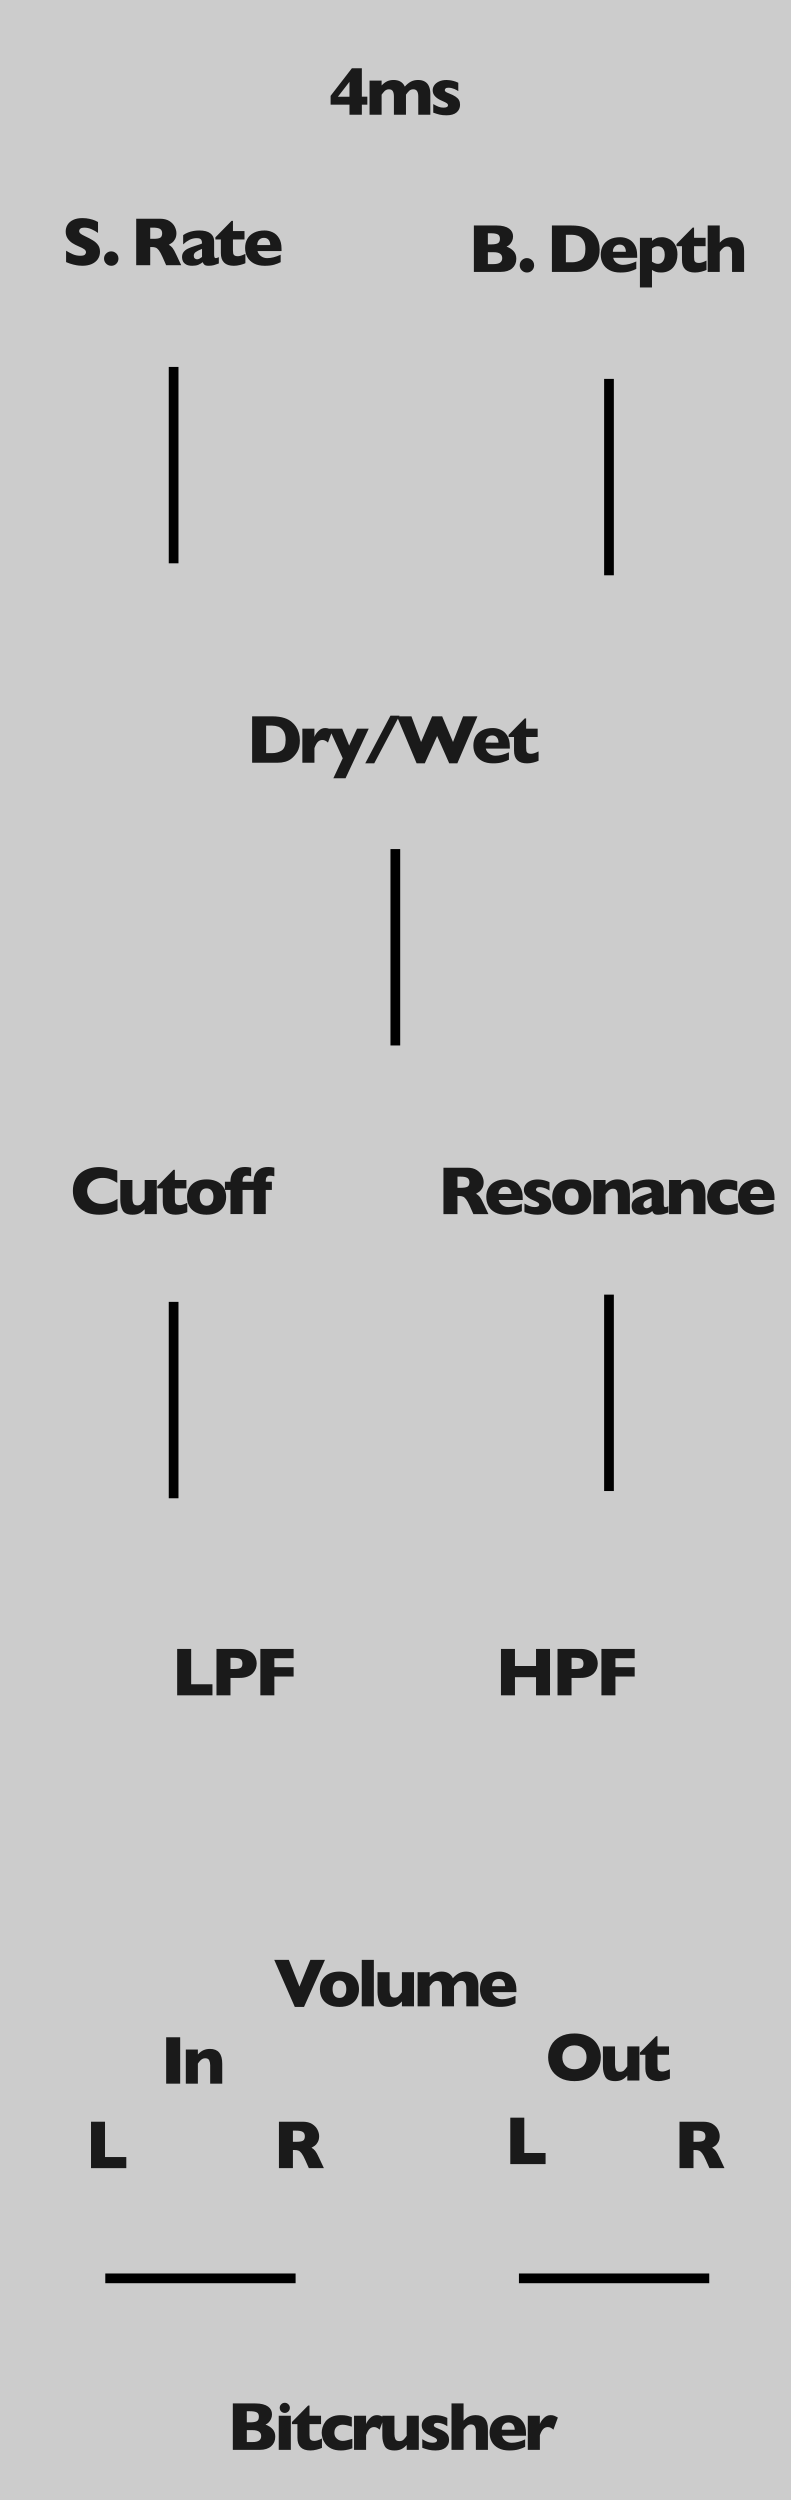
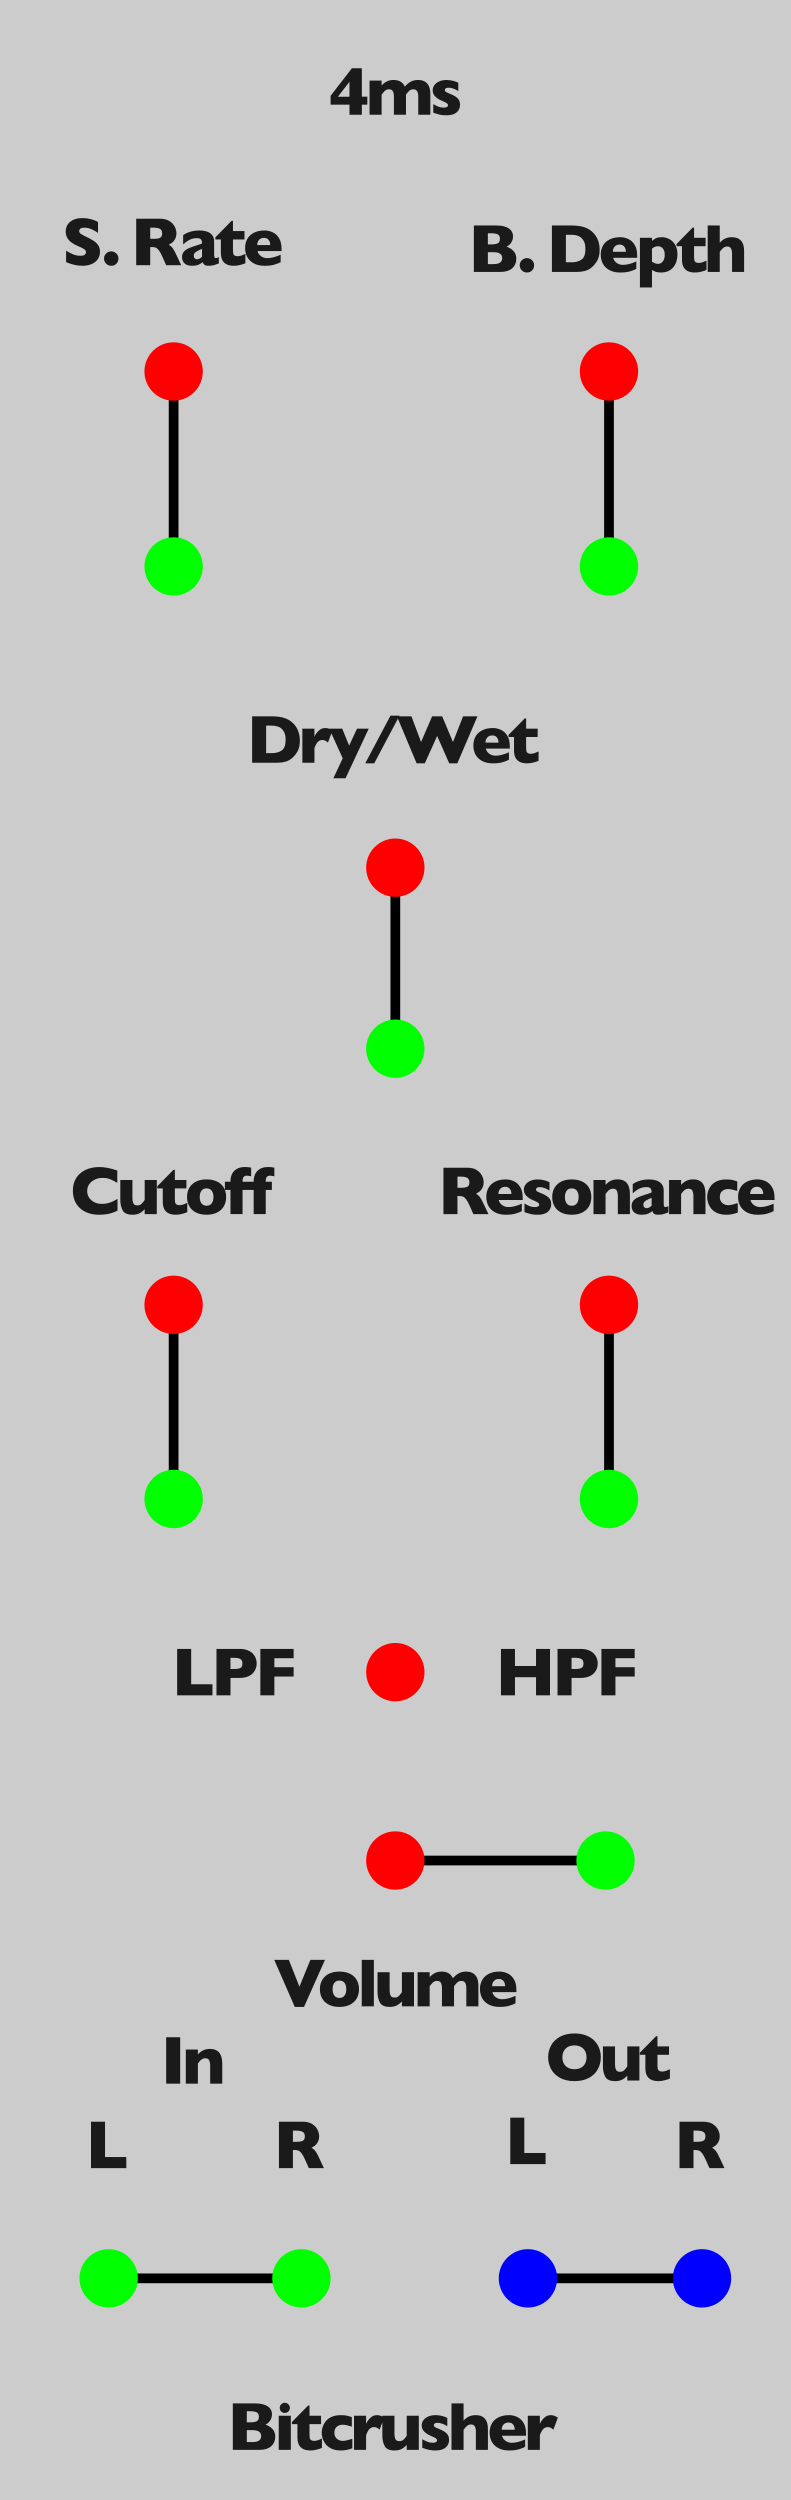
<svg xmlns="http://www.w3.org/2000/svg" width="40.64mm" height="128.5mm" viewBox="0 0 40.64 128.5" version="1.1" id="svg1">
  <defs id="defs1" />
  <g id="layer2">
    <rect style="fill:#cccccc;stroke-width:0.165" id="rect1" width="50.577" height="141.95" x="-4.371" y="-4.995" />
    <path style="fill:none;stroke:#000000;stroke-width:0.5;stroke-dasharray:none;stroke-opacity:1" d="M 20.32,43.642 V 53.737" id="path2-0" />
    <path style="fill:none;stroke:#000000;stroke-width:0.5;stroke-dasharray:none;stroke-opacity:1" d="M 31.302,19.475 V 29.57" id="path2-4" />
    <path style="fill:none;stroke:#000000;stroke-width:0.5;stroke-dasharray:none;stroke-opacity:1" d="M 8.924,18.86 V 28.954" id="path2-9" />
    <path d="m 14.148,125.246 q 0,0.308 -0.212,0.493 -0.21,0.184 -0.589,0.184 h -1.38 v -2.387 h 1.154 q 0.224,0 0.389,0.043 0.167,0.043 0.269,0.119 0.102,0.074 0.152,0.176 0.05,0.102 0.05,0.222 0,0.131 -0.052,0.243 -0.052,0.11 -0.129,0.183 -0.076,0.071 -0.153,0.1 0.245,0.097 0.372,0.245 0.129,0.146 0.129,0.381 z m -0.841,-1.023 q 0,-0.172 -0.114,-0.229 -0.114,-0.057 -0.355,-0.057 h -0.152 v 0.572 h 0.155 q 0.246,0 0.355,-0.057 0.11,-0.057 0.11,-0.229 z m 0.117,0.994 q 0,-0.307 -0.444,-0.307 h -0.293 v 0.612 h 0.293 q 0.444,0 0.444,-0.305 z m 1.475,-1.452 q 0,0.109 -0.078,0.184 -0.078,0.076 -0.184,0.076 -0.072,0 -0.133,-0.035 -0.059,-0.034 -0.093,-0.093 -0.034,-0.06 -0.034,-0.133 0,-0.107 0.076,-0.184 0.076,-0.077 0.184,-0.077 0.107,0 0.184,0.077 0.078,0.077 0.078,0.184 z m 0.05,2.158 h -0.622 v -1.754 h 0.622 z m 1.599,-0.102 q -0.096,0.046 -0.267,0.09 -0.169,0.043 -0.324,0.043 -0.67,0 -0.67,-0.655 v -0.699 h -0.281 v -0.109 l 0.832,-0.847 h 0.071 v 0.525 h 0.593 v 0.431 h -0.593 v 0.562 q 0,0.098 0.012,0.158 0.012,0.06 0.067,0.102 0.057,0.04 0.171,0.04 0.148,0 0.389,-0.124 z m 1.563,0.021 q -0.078,0.029 -0.164,0.055 -0.086,0.024 -0.195,0.04 -0.107,0.017 -0.234,0.017 -0.288,0 -0.487,-0.097 -0.198,-0.098 -0.307,-0.245 -0.107,-0.148 -0.148,-0.301 -0.041,-0.153 -0.041,-0.27 0,-0.117 0.041,-0.27 0.043,-0.153 0.148,-0.296 0.105,-0.143 0.303,-0.239 0.2,-0.097 0.491,-0.097 0.195,0 0.317,0.028 0.122,0.028 0.248,0.074 v 0.487 q -0.303,-0.097 -0.474,-0.097 -0.165,0 -0.295,0.1 -0.127,0.1 -0.127,0.31 0,0.14 0.064,0.236 0.064,0.095 0.162,0.14 0.098,0.045 0.196,0.045 0.093,0 0.212,-0.028 0.119,-0.028 0.289,-0.079 z m 1.631,-1.578 -0.229,0.622 q -0.141,-0.134 -0.286,-0.134 -0.131,0 -0.227,0.09 -0.095,0.088 -0.183,0.327 v 0.754 h -0.62 v -1.754 h 0.62 v 0.424 q 0.059,-0.157 0.207,-0.305 0.148,-0.15 0.348,-0.15 0.105,0 0.183,0.031 0.079,0.031 0.188,0.095 z m 1.785,1.659 h -0.622 v -0.25 q -0.131,0.141 -0.276,0.212 -0.143,0.069 -0.345,0.069 -0.398,0 -0.515,-0.231 -0.117,-0.233 -0.117,-0.524 v -1.03 h 0.622 v 0.947 q 0,0.143 0.047,0.251 0.048,0.107 0.207,0.107 0.136,0 0.215,-0.077 0.079,-0.077 0.162,-0.198 v -1.03 h 0.622 z m 1.556,-0.512 q 0,0.241 -0.177,0.393 -0.176,0.15 -0.524,0.15 -0.195,0 -0.346,-0.035 -0.152,-0.036 -0.331,-0.102 v -0.441 q 0.157,0.09 0.272,0.136 0.115,0.046 0.253,0.046 0.233,0 0.233,-0.127 0,-0.043 -0.034,-0.076 -0.033,-0.035 -0.117,-0.076 -0.083,-0.043 -0.222,-0.102 -0.172,-0.076 -0.293,-0.203 -0.121,-0.127 -0.121,-0.312 0,-0.131 0.079,-0.251 0.081,-0.121 0.243,-0.196 0.162,-0.077 0.391,-0.077 0.055,0 0.14,0.009 0.086,0.007 0.215,0.04 0.131,0.033 0.248,0.093 v 0.429 q -0.055,-0.033 -0.093,-0.055 -0.036,-0.022 -0.098,-0.05 -0.062,-0.028 -0.146,-0.048 -0.083,-0.022 -0.171,-0.022 -0.107,0 -0.146,0.041 -0.04,0.041 -0.04,0.083 0,0.043 0.041,0.081 0.041,0.036 0.184,0.091 0.207,0.079 0.331,0.164 0.124,0.083 0.176,0.183 0.053,0.1 0.053,0.236 z m 1.997,0.512 h -0.62 v -0.91 q 0,-0.01 0,-0.019 0.002,-0.01 0.002,-0.041 0,-0.126 -0.053,-0.231 -0.053,-0.105 -0.203,-0.105 -0.117,0 -0.207,0.079 -0.09,0.077 -0.171,0.196 v 1.03 H 23.207 v -2.387 h 0.62 v 0.885 q 0.153,-0.164 0.303,-0.222 0.15,-0.06 0.319,-0.06 0.63,0 0.63,0.708 z m 1.959,-0.727 h -1.235 q 0.036,0.16 0.177,0.262 0.141,0.102 0.32,0.102 0.314,0 0.692,-0.176 v 0.384 q -0.136,0.071 -0.331,0.129 -0.193,0.057 -0.493,0.057 -0.324,0 -0.551,-0.121 -0.227,-0.121 -0.341,-0.327 -0.112,-0.207 -0.112,-0.469 0,-0.258 0.112,-0.462 0.114,-0.205 0.341,-0.32 0.227,-0.117 0.551,-0.117 0.214,0 0.412,0.093 0.2,0.091 0.327,0.301 0.129,0.208 0.129,0.539 z m -0.582,-0.307 q 0,-0.169 -0.084,-0.269 -0.083,-0.102 -0.239,-0.102 -0.155,0 -0.251,0.103 -0.095,0.102 -0.095,0.267 z m 2.217,-0.625 -0.229,0.622 q -0.141,-0.134 -0.286,-0.134 -0.131,0 -0.227,0.09 -0.095,0.088 -0.183,0.327 v 0.754 h -0.62 v -1.754 h 0.62 v 0.424 q 0.059,-0.157 0.207,-0.305 0.148,-0.15 0.348,-0.15 0.105,0 0.183,0.031 0.079,0.031 0.188,0.095 z" id="text1" style="font-weight:bold;font-size:3.528px;line-height:2.886px;font-family:'Gill Sans';-inkscape-font-specification:'Gill Sans Bold';text-align:center;letter-spacing:-0.212px;word-spacing:-0.132px;text-anchor:middle;fill:#1a1a1a;stroke-width:0.165" aria-label="Bitcrusher" />
    <path d="m 5.14,12.936 q 0,0.224 -0.115,0.388 -0.114,0.164 -0.319,0.251 -0.205,0.086 -0.47,0.086 -0.074,0 -0.183,-0.01 -0.107,-0.009 -0.286,-0.052 -0.177,-0.043 -0.37,-0.127 v -0.586 q 0.181,0.112 0.355,0.186 0.176,0.074 0.376,0.074 0.184,0 0.238,-0.06 0.055,-0.062 0.055,-0.115 0,-0.096 -0.093,-0.162 -0.093,-0.067 -0.27,-0.138 -0.196,-0.083 -0.345,-0.179 -0.148,-0.098 -0.243,-0.245 -0.093,-0.146 -0.093,-0.346 0,-0.193 0.095,-0.348 0.095,-0.157 0.289,-0.25 0.195,-0.093 0.475,-0.093 0.2,0 0.369,0.04 0.171,0.038 0.281,0.086 0.11,0.048 0.152,0.076 v 0.56 Q 4.89,11.866 4.709,11.784 4.53,11.701 4.325,11.701 q -0.134,0 -0.195,0.052 -0.06,0.052 -0.06,0.127 0,0.071 0.06,0.122 0.06,0.052 0.215,0.126 0.276,0.129 0.441,0.233 0.165,0.103 0.258,0.239 0.095,0.134 0.095,0.336 z m 0.948,0.355 q 0,0.155 -0.107,0.264 -0.105,0.107 -0.26,0.107 -0.153,0 -0.264,-0.109 -0.11,-0.109 -0.11,-0.262 0,-0.155 0.11,-0.262 0.11,-0.109 0.264,-0.109 0.096,0 0.183,0.05 0.088,0.05 0.136,0.134 0.048,0.084 0.048,0.186 z m 3.225,0.339 H 8.539 L 8.352,13.207 Q 8.248,12.974 8.166,12.867 8.083,12.759 8.004,12.729 7.926,12.698 7.802,12.698 h -0.081 v 0.932 H 7.001 V 11.243 h 1.225 q 0.296,0 0.486,0.121 0.189,0.121 0.272,0.293 0.084,0.172 0.084,0.327 0,0.181 -0.071,0.307 -0.069,0.124 -0.146,0.181 -0.078,0.057 -0.174,0.109 0.115,0.067 0.189,0.16 0.076,0.091 0.205,0.372 z m -0.978,-1.633 q 0,-0.165 -0.109,-0.231 -0.109,-0.065 -0.353,-0.065 H 7.721 v 0.575 h 0.155 q 0.264,0 0.36,-0.057 0.098,-0.059 0.098,-0.222 z m 2.913,1.545 q -0.136,0.053 -0.251,0.086 -0.115,0.033 -0.277,0.033 -0.153,0 -0.214,-0.053 -0.06,-0.055 -0.086,-0.133 -0.1,0.081 -0.222,0.134 -0.122,0.052 -0.32,0.052 -0.191,0 -0.31,-0.065 -0.117,-0.067 -0.165,-0.167 -0.047,-0.102 -0.047,-0.208 0,-0.162 0.081,-0.267 0.083,-0.107 0.22,-0.174 0.138,-0.067 0.365,-0.14 0.129,-0.041 0.195,-0.062 0.067,-0.022 0.1,-0.034 0.033,-0.012 0.069,-0.031 0,-0.127 -0.052,-0.2 -0.052,-0.072 -0.224,-0.072 -0.203,0 -0.377,0.09 -0.174,0.09 -0.319,0.231 V 12.085 q 0.115,-0.083 0.25,-0.134 0.134,-0.053 0.281,-0.079 0.146,-0.026 0.296,-0.026 0.381,0 0.572,0.148 0.193,0.146 0.193,0.405 v 0.677 q 0,0.096 0.017,0.145 0.019,0.047 0.067,0.047 0.059,0 0.158,-0.05 z M 10.384,13.207 v -0.415 q -0.22,0.09 -0.322,0.162 -0.102,0.071 -0.102,0.193 0,0.088 0.05,0.134 0.052,0.047 0.119,0.047 0.064,0 0.126,-0.034 0.064,-0.036 0.129,-0.086 z m 2.229,0.322 q -0.096,0.047 -0.267,0.09 -0.169,0.043 -0.324,0.043 -0.67,0 -0.67,-0.655 v -0.699 h -0.281 v -0.109 l 0.832,-0.847 h 0.071 v 0.525 h 0.593 v 0.431 h -0.593 v 0.562 q 0,0.098 0.012,0.158 0.012,0.06 0.067,0.102 0.057,0.04 0.171,0.04 0.148,0 0.389,-0.124 z m 1.859,-0.625 h -1.235 q 0.036,0.16 0.177,0.262 0.141,0.102 0.32,0.102 0.314,0 0.692,-0.176 v 0.384 q -0.136,0.071 -0.331,0.129 -0.193,0.057 -0.493,0.057 -0.324,0 -0.551,-0.121 -0.227,-0.121 -0.341,-0.327 -0.112,-0.207 -0.112,-0.469 0,-0.258 0.112,-0.462 0.114,-0.205 0.341,-0.32 0.227,-0.117 0.551,-0.117 0.214,0 0.412,0.093 0.2,0.091 0.327,0.301 0.129,0.208 0.129,0.539 z m -0.582,-0.307 q 0,-0.169 -0.084,-0.269 -0.083,-0.102 -0.239,-0.102 -0.155,0 -0.251,0.103 -0.095,0.102 -0.095,0.267 z" id="text1-52" style="font-weight:bold;font-size:3.528px;line-height:2.886px;font-family:'Gill Sans';-inkscape-font-specification:'Gill Sans Bold';text-align:center;letter-spacing:-0.212px;word-spacing:-0.132px;text-anchor:middle;fill:#1a1a1a;stroke-width:0.165" aria-label="S. Rate" />
    <path d="m 26.538,13.299 q 0,0.308 -0.212,0.493 -0.21,0.184 -0.589,0.184 h -1.38 v -2.387 h 1.154 q 0.224,0 0.389,0.043 0.167,0.043 0.269,0.119 0.102,0.074 0.152,0.176 0.05,0.102 0.05,0.222 0,0.131 -0.052,0.243 -0.052,0.11 -0.129,0.183 -0.076,0.071 -0.153,0.1 0.245,0.096 0.372,0.245 0.129,0.146 0.129,0.381 z m -0.841,-1.023 q 0,-0.172 -0.114,-0.229 -0.114,-0.057 -0.355,-0.057 h -0.152 v 0.572 h 0.155 q 0.246,0 0.355,-0.057 0.11,-0.057 0.11,-0.229 z m 0.117,0.994 q 0,-0.307 -0.444,-0.307 h -0.293 v 0.612 h 0.293 q 0.444,0 0.444,-0.305 z m 1.64,0.367 q 0,0.155 -0.107,0.264 -0.105,0.107 -0.26,0.107 -0.153,0 -0.264,-0.109 -0.11,-0.109 -0.11,-0.262 0,-0.155 0.11,-0.262 0.11,-0.109 0.264,-0.109 0.096,0 0.183,0.05 0.088,0.05 0.136,0.134 0.048,0.084 0.048,0.186 z m 3.368,-0.811 q 0,0.367 -0.134,0.589 -0.133,0.222 -0.314,0.36 -0.257,0.202 -0.718,0.202 h -1.288 v -2.387 h 0.992 q 0.224,0 0.382,0.024 0.16,0.022 0.288,0.065 0.127,0.041 0.217,0.095 0.09,0.052 0.16,0.112 0.122,0.1 0.214,0.236 0.093,0.136 0.146,0.315 0.055,0.179 0.055,0.389 z m -0.732,-0.031 q 0,-0.291 -0.112,-0.453 -0.11,-0.164 -0.267,-0.219 -0.155,-0.055 -0.317,-0.055 h -0.307 v 1.414 h 0.307 q 0.282,0 0.489,-0.134 0.207,-0.134 0.207,-0.553 z m 2.662,0.455 h -1.235 q 0.036,0.16 0.177,0.262 0.141,0.102 0.32,0.102 0.314,0 0.692,-0.176 v 0.384 q -0.136,0.071 -0.331,0.129 -0.193,0.057 -0.493,0.057 -0.324,0 -0.551,-0.121 -0.227,-0.121 -0.341,-0.327 -0.112,-0.207 -0.112,-0.469 0,-0.258 0.112,-0.462 0.114,-0.205 0.341,-0.32 0.227,-0.117 0.551,-0.117 0.214,0 0.412,0.093 0.2,0.091 0.327,0.301 0.129,0.208 0.129,0.539 z m -0.582,-0.307 q 0,-0.169 -0.084,-0.269 -0.083,-0.102 -0.239,-0.102 -0.155,0 -0.251,0.103 -0.095,0.102 -0.095,0.267 z m 2.651,0.145 q 0,0.176 -0.05,0.339 -0.05,0.164 -0.153,0.296 -0.102,0.131 -0.264,0.208 -0.16,0.076 -0.374,0.076 -0.172,0 -0.272,-0.036 -0.098,-0.036 -0.196,-0.096 v 0.899 h -0.62 v -2.551 h 0.62 v 0.158 q 0.093,-0.081 0.205,-0.134 0.114,-0.055 0.307,-0.055 0.191,0 0.376,0.095 0.184,0.095 0.303,0.296 0.119,0.2 0.119,0.505 z m -0.653,0.014 q 0,-0.158 -0.05,-0.257 -0.05,-0.1 -0.129,-0.143 -0.079,-0.045 -0.164,-0.045 -0.11,0 -0.181,0.036 -0.071,0.034 -0.133,0.088 v 0.67 q 0.033,0.017 0.069,0.04 0.038,0.021 0.074,0.036 0.038,0.015 0.079,0.026 0.043,0.01 0.091,0.01 0.146,0 0.245,-0.124 0.098,-0.124 0.098,-0.338 z m 2.146,0.773 q -0.096,0.047 -0.267,0.09 -0.169,0.043 -0.324,0.043 -0.67,0 -0.67,-0.655 v -0.699 h -0.281 v -0.109 l 0.832,-0.847 h 0.071 v 0.525 h 0.593 v 0.431 h -0.593 v 0.562 q 0,0.098 0.012,0.158 0.012,0.06 0.067,0.102 0.057,0.04 0.171,0.04 0.148,0 0.389,-0.124 z m 1.933,0.102 h -0.62 v -0.91 q 0,-0.01 0,-0.019 0.002,-0.01 0.002,-0.041 0,-0.126 -0.053,-0.231 -0.053,-0.105 -0.203,-0.105 -0.117,0 -0.207,0.079 -0.09,0.078 -0.171,0.196 v 1.03 h -0.62 v -2.387 h 0.62 v 0.885 q 0.153,-0.164 0.303,-0.222 0.15,-0.06 0.319,-0.06 0.63,0 0.63,0.708 z" id="text1-52-5" style="font-weight:bold;font-size:3.528px;line-height:2.886px;font-family:'Gill Sans';-inkscape-font-specification:'Gill Sans Bold';text-align:center;letter-spacing:-0.212px;word-spacing:-0.132px;text-anchor:middle;fill:#1a1a1a;stroke-width:0.165" aria-label="B. Depth" />
    <path d="m 15.414,38.055 q 0,0.367 -0.134,0.589 -0.133,0.222 -0.314,0.36 -0.257,0.202 -0.718,0.202 H 12.959 V 36.818 h 0.992 q 0.224,0 0.382,0.024 0.16,0.022 0.288,0.065 0.127,0.041 0.217,0.095 0.09,0.052 0.16,0.112 0.122,0.1 0.214,0.236 0.093,0.136 0.146,0.315 0.055,0.179 0.055,0.389 z m -0.732,-0.031 q 0,-0.291 -0.112,-0.453 -0.11,-0.164 -0.267,-0.219 -0.155,-0.055 -0.317,-0.055 h -0.307 v 1.414 h 0.307 q 0.282,0 0.489,-0.134 0.207,-0.134 0.207,-0.553 z m 2.405,-0.477 -0.229,0.622 q -0.141,-0.134 -0.286,-0.134 -0.131,0 -0.227,0.09 -0.095,0.088 -0.183,0.327 v 0.754 H 15.541 V 37.452 h 0.62 v 0.424 q 0.059,-0.157 0.207,-0.305 0.148,-0.15 0.348,-0.15 0.105,0 0.183,0.031 0.079,0.031 0.188,0.095 z m 1.866,-0.095 -1.192,2.551 h -0.627 l 0.482,-1.027 -0.694,-1.524 h 0.667 l 0.357,0.872 0.405,-0.872 z m 1.581,-0.667 -1.299,2.451 h -0.462 l 1.297,-2.451 z m 4.007,0.033 -1.034,2.418 h -0.417 l -0.62,-1.407 -0.636,1.407 h -0.42 l -1.013,-2.418 h 0.746 l 0.496,1.323 0.568,-1.323 h 0.515 l 0.558,1.323 0.518,-1.323 z m 1.664,1.661 h -1.235 q 0.036,0.16 0.177,0.262 0.141,0.102 0.32,0.102 0.314,0 0.692,-0.176 v 0.384 q -0.136,0.071 -0.331,0.129 -0.193,0.057 -0.493,0.057 -0.324,0 -0.551,-0.121 -0.227,-0.121 -0.341,-0.327 -0.112,-0.207 -0.112,-0.469 0,-0.258 0.112,-0.462 0.114,-0.205 0.341,-0.32 0.227,-0.117 0.551,-0.117 0.214,0 0.412,0.093 0.2,0.091 0.327,0.301 0.129,0.208 0.129,0.539 z m -0.582,-0.307 q 0,-0.169 -0.084,-0.269 -0.083,-0.102 -0.239,-0.102 -0.155,0 -0.251,0.103 -0.095,0.102 -0.095,0.267 z m 2.059,0.932 q -0.096,0.047 -0.267,0.09 -0.169,0.043 -0.324,0.043 -0.67,0 -0.67,-0.655 v -0.699 h -0.281 v -0.109 l 0.832,-0.847 h 0.071 v 0.525 h 0.593 v 0.431 h -0.593 v 0.562 q 0,0.098 0.012,0.158 0.012,0.06 0.067,0.102 0.057,0.04 0.171,0.04 0.148,0 0.389,-0.124 z" id="text1-52-5-1" style="font-weight:bold;font-size:3.528px;line-height:2.886px;font-family:'Gill Sans';-inkscape-font-specification:'Gill Sans Bold';text-align:center;letter-spacing:-0.212px;word-spacing:-0.132px;text-anchor:middle;fill:#1a1a1a;stroke-width:0.165" aria-label="Dry/Wet" />
    <path d="m 6.04,62.227 q -0.148,0.078 -0.303,0.124 -0.155,0.047 -0.314,0.065 -0.157,0.021 -0.326,0.021 -0.312,0 -0.56,-0.086 -0.246,-0.086 -0.429,-0.253 -0.181,-0.169 -0.272,-0.393 -0.09,-0.226 -0.09,-0.494 0,-0.308 0.107,-0.539 0.107,-0.233 0.298,-0.386 0.193,-0.153 0.438,-0.226 0.246,-0.074 0.518,-0.074 0.407,0 0.922,0.181 v 0.634 q -0.177,-0.11 -0.351,-0.183 -0.172,-0.074 -0.407,-0.074 -0.208,0 -0.389,0.083 -0.181,0.083 -0.291,0.236 -0.11,0.153 -0.11,0.358 0,0.181 0.096,0.332 0.096,0.15 0.267,0.239 0.172,0.088 0.388,0.088 0.174,0 0.329,-0.041 0.155,-0.043 0.26,-0.095 0.107,-0.052 0.219,-0.122 z m 2.019,0.179 H 7.437 v -0.25 q -0.131,0.141 -0.276,0.212 -0.143,0.069 -0.345,0.069 -0.398,0 -0.515,-0.231 -0.117,-0.233 -0.117,-0.524 v -1.03 h 0.622 v 0.947 q 0,0.143 0.047,0.251 0.048,0.107 0.207,0.107 0.136,0 0.215,-0.078 0.079,-0.078 0.162,-0.198 v -1.03 h 0.622 z m 1.568,-0.102 q -0.096,0.047 -0.267,0.09 -0.169,0.043 -0.324,0.043 -0.67,0 -0.67,-0.655 V 61.084 H 8.085 v -0.109 l 0.832,-0.847 h 0.071 v 0.525 h 0.593 v 0.431 h -0.593 v 0.562 q 0,0.098 0.012,0.158 0.012,0.06 0.067,0.102 0.057,0.04 0.171,0.04 0.148,0 0.389,-0.124 z m 1.997,-0.777 q 0,0.262 -0.114,0.467 -0.114,0.205 -0.341,0.324 -0.226,0.119 -0.551,0.119 -0.326,0 -0.553,-0.119 -0.226,-0.119 -0.339,-0.324 -0.112,-0.205 -0.112,-0.467 0,-0.198 0.062,-0.36 0.064,-0.162 0.191,-0.286 0.129,-0.126 0.317,-0.193 0.188,-0.067 0.434,-0.067 0.248,0 0.438,0.069 0.191,0.067 0.315,0.189 0.126,0.122 0.189,0.286 0.064,0.164 0.064,0.362 z m -0.653,0 q 0,-0.208 -0.091,-0.326 -0.09,-0.119 -0.262,-0.119 -0.171,0 -0.262,0.119 -0.09,0.117 -0.09,0.326 0,0.207 0.091,0.327 0.091,0.121 0.26,0.121 0.172,0 0.262,-0.119 0.091,-0.121 0.091,-0.329 z m 1.938,-1.065 q -0.141,-0.033 -0.229,-0.033 -0.1,0 -0.157,0.065 -0.055,0.065 -0.055,0.186 v 0.062 h 0.314 v 0.42 h -0.314 v 1.242 h -0.622 v -1.242 h -0.286 v -0.42 h 0.286 v -0.031 q 0,-0.184 0.071,-0.348 0.072,-0.165 0.239,-0.272 0.167,-0.107 0.441,-0.107 0.155,0 0.312,0.033 z m 1.192,0 q -0.141,-0.033 -0.229,-0.033 -0.1,0 -0.157,0.065 -0.055,0.065 -0.055,0.186 v 0.062 h 0.314 v 0.42 h -0.314 v 1.242 h -0.622 v -1.242 h -0.286 v -0.42 h 0.286 v -0.031 q 0,-0.184 0.071,-0.348 0.072,-0.165 0.239,-0.272 0.167,-0.107 0.441,-0.107 0.155,0 0.312,0.033 z" id="text1-52-5-1-4" style="font-weight:bold;font-size:3.528px;line-height:2.886px;font-family:'Gill Sans';-inkscape-font-specification:'Gill Sans Bold';text-align:center;letter-spacing:-0.212px;word-spacing:-0.132px;text-anchor:middle;fill:#1a1a1a;stroke-width:0.165" aria-label="Cutoff" />
    <path d="M 25.106,62.407 H 24.332 L 24.144,61.983 q -0.103,-0.233 -0.186,-0.339 -0.083,-0.109 -0.162,-0.138 -0.078,-0.031 -0.202,-0.031 h -0.081 v 0.932 h -0.72 v -2.387 h 1.225 q 0.296,0 0.486,0.121 0.189,0.121 0.272,0.293 0.084,0.172 0.084,0.327 0,0.181 -0.071,0.307 -0.069,0.124 -0.146,0.181 -0.078,0.057 -0.174,0.109 0.115,0.067 0.189,0.16 0.076,0.091 0.205,0.372 z m -0.978,-1.633 q 0,-0.165 -0.109,-0.231 -0.109,-0.065 -0.353,-0.065 h -0.152 v 0.575 h 0.155 q 0.264,0 0.36,-0.057 0.098,-0.059 0.098,-0.222 z m 2.741,0.906 h -1.235 q 0.036,0.16 0.177,0.262 0.141,0.102 0.32,0.102 0.314,0 0.692,-0.176 v 0.384 q -0.136,0.071 -0.331,0.129 -0.193,0.057 -0.493,0.057 -0.324,0 -0.551,-0.121 -0.227,-0.121 -0.341,-0.327 -0.112,-0.207 -0.112,-0.469 0,-0.258 0.112,-0.462 0.114,-0.205 0.341,-0.32 0.227,-0.117 0.551,-0.117 0.214,0 0.412,0.093 0.2,0.091 0.327,0.301 0.129,0.208 0.129,0.539 z m -0.582,-0.307 q 0,-0.169 -0.084,-0.269 -0.083,-0.102 -0.239,-0.102 -0.155,0 -0.251,0.103 -0.095,0.102 -0.095,0.267 z m 2.047,0.522 q 0,0.241 -0.177,0.393 -0.176,0.15 -0.524,0.15 -0.195,0 -0.346,-0.034 -0.152,-0.036 -0.331,-0.102 v -0.441 q 0.157,0.09 0.272,0.136 0.115,0.047 0.253,0.047 0.233,0 0.233,-0.127 0,-0.043 -0.034,-0.076 -0.033,-0.034 -0.117,-0.076 -0.083,-0.043 -0.222,-0.102 -0.172,-0.076 -0.293,-0.203 -0.121,-0.127 -0.121,-0.312 0,-0.131 0.079,-0.251 0.081,-0.121 0.243,-0.196 0.162,-0.078 0.391,-0.078 0.055,0 0.14,0.009 0.086,0.007 0.215,0.04 0.131,0.033 0.248,0.093 v 0.429 q -0.055,-0.033 -0.093,-0.055 -0.036,-0.022 -0.098,-0.05 -0.062,-0.028 -0.146,-0.048 -0.083,-0.022 -0.171,-0.022 -0.107,0 -0.146,0.041 -0.04,0.041 -0.04,0.083 0,0.043 0.041,0.081 0.041,0.036 0.184,0.091 0.207,0.079 0.331,0.164 0.124,0.083 0.176,0.183 0.053,0.1 0.053,0.236 z m 2.06,-0.367 q 0,0.262 -0.114,0.467 -0.114,0.205 -0.341,0.324 -0.226,0.119 -0.551,0.119 -0.326,0 -0.553,-0.119 -0.226,-0.119 -0.339,-0.324 -0.112,-0.205 -0.112,-0.467 0,-0.198 0.062,-0.36 0.064,-0.162 0.191,-0.286 0.129,-0.126 0.317,-0.193 0.188,-0.067 0.434,-0.067 0.248,0 0.438,0.069 0.191,0.067 0.315,0.189 0.126,0.122 0.189,0.286 0.064,0.164 0.064,0.362 z m -0.653,0 q 0,-0.208 -0.091,-0.326 -0.09,-0.119 -0.262,-0.119 -0.171,0 -0.262,0.119 -0.09,0.117 -0.09,0.326 0,0.207 0.091,0.327 0.091,0.121 0.26,0.121 0.172,0 0.262,-0.119 0.091,-0.121 0.091,-0.329 z m 2.636,0.878 h -0.62 v -0.946 q 0,-0.145 -0.048,-0.251 -0.047,-0.109 -0.207,-0.109 -0.076,0 -0.134,0.029 -0.057,0.028 -0.103,0.072 -0.045,0.045 -0.076,0.086 -0.031,0.041 -0.064,0.088 v 1.03 h -0.62 v -1.754 h 0.62 v 0.251 q 0.146,-0.157 0.293,-0.219 0.148,-0.064 0.329,-0.064 0.63,0 0.63,0.754 z m 1.979,-0.088 q -0.136,0.053 -0.251,0.086 -0.115,0.033 -0.277,0.033 -0.153,0 -0.214,-0.053 -0.06,-0.055 -0.086,-0.133 -0.1,0.081 -0.222,0.134 -0.122,0.052 -0.32,0.052 -0.191,0 -0.31,-0.065 -0.117,-0.067 -0.165,-0.167 -0.047,-0.102 -0.047,-0.208 0,-0.162 0.081,-0.267 0.083,-0.107 0.22,-0.174 0.138,-0.067 0.365,-0.14 0.129,-0.041 0.195,-0.062 0.067,-0.022 0.1,-0.034 0.033,-0.012 0.069,-0.031 0,-0.127 -0.052,-0.2 -0.052,-0.072 -0.224,-0.072 -0.203,0 -0.377,0.09 -0.174,0.09 -0.319,0.231 v -0.475 q 0.115,-0.083 0.25,-0.134 0.134,-0.053 0.281,-0.079 0.146,-0.026 0.296,-0.026 0.381,0 0.572,0.148 0.193,0.146 0.193,0.405 v 0.677 q 0,0.096 0.017,0.145 0.019,0.047 0.067,0.047 0.059,0 0.158,-0.05 z m -0.863,-0.336 v -0.415 q -0.22,0.09 -0.322,0.162 -0.102,0.071 -0.102,0.193 0,0.088 0.05,0.134 0.052,0.047 0.119,0.047 0.064,0 0.126,-0.034 0.064,-0.036 0.129,-0.086 z m 2.768,0.424 h -0.62 v -0.946 q 0,-0.145 -0.048,-0.251 -0.047,-0.109 -0.207,-0.109 -0.076,0 -0.134,0.029 -0.057,0.028 -0.103,0.072 -0.045,0.045 -0.076,0.086 -0.031,0.041 -0.064,0.088 v 1.03 h -0.62 v -1.754 h 0.62 v 0.251 q 0.146,-0.157 0.293,-0.219 0.148,-0.064 0.329,-0.064 0.63,0 0.63,0.754 z m 1.662,-0.081 q -0.078,0.029 -0.164,0.055 -0.086,0.024 -0.195,0.04 -0.107,0.017 -0.234,0.017 -0.288,0 -0.487,-0.096 -0.198,-0.098 -0.307,-0.245 -0.107,-0.148 -0.148,-0.301 -0.041,-0.153 -0.041,-0.27 0,-0.117 0.041,-0.27 0.043,-0.153 0.148,-0.296 0.105,-0.143 0.303,-0.239 0.2,-0.096 0.491,-0.096 0.195,0 0.317,0.028 0.122,0.028 0.248,0.074 v 0.487 q -0.303,-0.096 -0.474,-0.096 -0.165,0 -0.295,0.1 -0.127,0.1 -0.127,0.31 0,0.14 0.064,0.236 0.064,0.095 0.162,0.14 0.098,0.045 0.196,0.045 0.093,0 0.212,-0.028 0.119,-0.028 0.289,-0.079 z m 1.888,-0.646 h -1.235 q 0.036,0.16 0.177,0.262 0.141,0.102 0.32,0.102 0.314,0 0.692,-0.176 v 0.384 q -0.136,0.071 -0.331,0.129 -0.193,0.057 -0.493,0.057 -0.324,0 -0.551,-0.121 -0.227,-0.121 -0.341,-0.327 -0.112,-0.207 -0.112,-0.469 0,-0.258 0.112,-0.462 0.114,-0.205 0.341,-0.32 0.227,-0.117 0.551,-0.117 0.214,0 0.412,0.093 0.2,0.091 0.327,0.301 0.129,0.208 0.129,0.539 z m -0.582,-0.307 q 0,-0.169 -0.084,-0.269 -0.083,-0.102 -0.239,-0.102 -0.155,0 -0.251,0.103 -0.095,0.102 -0.095,0.267 z" id="text1-52-5-1-4-4" style="font-weight:bold;font-size:3.528px;line-height:2.886px;font-family:'Gill Sans';-inkscape-font-specification:'Gill Sans Bold';text-align:center;letter-spacing:-0.212px;word-spacing:-0.132px;text-anchor:middle;fill:#1a1a1a;stroke-width:0.165" aria-label="Resonance" />
    <path d="m 28.27,87.141 h -0.718 v -0.932 h -1.083 v 0.932 h -0.72 v -2.387 h 0.72 v 0.877 h 1.083 v -0.877 h 0.718 z m 2.455,-1.636 q 0,0.133 -0.047,0.26 -0.045,0.126 -0.146,0.236 -0.102,0.109 -0.276,0.177 -0.172,0.067 -0.407,0.067 h -0.472 v 0.896 h -0.72 v -2.387 h 1.192 q 0.234,0 0.407,0.069 0.174,0.069 0.276,0.179 0.102,0.11 0.146,0.239 0.047,0.129 0.047,0.264 z m -0.734,0.003 q 0,-0.171 -0.102,-0.233 -0.1,-0.064 -0.36,-0.064 H 29.378 v 0.575 h 0.155 q 0.179,0 0.276,-0.022 0.096,-0.022 0.14,-0.083 0.043,-0.06 0.043,-0.174 z m 2.632,0.667 h -0.99 v 0.966 h -0.72 v -2.387 h 1.71 v 0.479 h -0.99 v 0.462 h 0.99 z" id="text1-52-5-1-4-4-7" style="font-weight:bold;font-size:3.528px;line-height:2.886px;font-family:'Gill Sans';-inkscape-font-specification:'Gill Sans Bold';text-align:center;letter-spacing:-0.212px;word-spacing:-0.132px;text-anchor:middle;fill:#1a1a1a;stroke-width:0.165" aria-label="HPF" />
    <path d="m 16.704,100.737 -1.077,2.418 h -0.475 l -1.056,-2.418 h 0.749 l 0.546,1.378 0.562,-1.378 z m 1.749,1.509 q 0,0.262 -0.114,0.467 -0.114,0.205 -0.341,0.324 -0.226,0.119 -0.551,0.119 -0.326,0 -0.553,-0.119 -0.226,-0.119 -0.339,-0.324 -0.112,-0.205 -0.112,-0.467 0,-0.198 0.062,-0.36 0.064,-0.162 0.191,-0.286 0.129,-0.126 0.317,-0.193 0.188,-0.067 0.434,-0.067 0.248,0 0.438,0.069 0.191,0.067 0.315,0.189 0.126,0.122 0.189,0.286 0.064,0.164 0.064,0.362 z m -0.653,0 q 0,-0.208 -0.091,-0.326 -0.09,-0.119 -0.262,-0.119 -0.171,0 -0.262,0.119 -0.09,0.117 -0.09,0.326 0,0.207 0.091,0.327 0.091,0.121 0.26,0.121 0.172,0 0.262,-0.119 0.091,-0.121 0.091,-0.329 z m 1.416,0.878 h -0.622 v -2.387 h 0.622 z m 2.064,0 h -0.622 v -0.25 q -0.131,0.141 -0.276,0.212 -0.143,0.069 -0.345,0.069 -0.398,0 -0.515,-0.231 -0.117,-0.233 -0.117,-0.524 v -1.03 h 0.622 v 0.947 q 0,0.143 0.047,0.251 0.048,0.107 0.207,0.107 0.136,0 0.215,-0.077 0.079,-0.077 0.162,-0.198 v -1.03 h 0.622 z m 3.309,0 h -0.62 v -0.935 q 0,-0.186 -0.062,-0.277 -0.06,-0.093 -0.193,-0.093 -0.129,0 -0.212,0.079 -0.083,0.077 -0.165,0.196 v 1.03 h -0.62 v -0.935 q 0,-0.177 -0.057,-0.274 -0.057,-0.097 -0.202,-0.097 -0.069,0 -0.127,0.028 -0.057,0.028 -0.093,0.062 -0.036,0.034 -0.088,0.102 -0.052,0.067 -0.065,0.084 v 1.03 h -0.62 v -1.754 h 0.62 v 0.252 q 0.14,-0.148 0.284,-0.215 0.145,-0.067 0.334,-0.067 0.09,0 0.171,0.017 0.081,0.015 0.158,0.055 0.079,0.04 0.143,0.109 0.064,0.069 0.102,0.16 0.15,-0.169 0.31,-0.255 0.162,-0.086 0.372,-0.086 0.21,0 0.351,0.084 0.143,0.084 0.21,0.245 0.069,0.158 0.069,0.386 z m 1.955,-0.727 h -1.235 q 0.036,0.16 0.177,0.262 0.141,0.102 0.32,0.102 0.314,0 0.692,-0.176 v 0.384 q -0.136,0.071 -0.331,0.129 -0.193,0.057 -0.493,0.057 -0.324,0 -0.551,-0.121 -0.227,-0.121 -0.341,-0.327 -0.112,-0.207 -0.112,-0.469 0,-0.258 0.112,-0.462 0.114,-0.205 0.341,-0.32 0.227,-0.117 0.551,-0.117 0.214,0 0.412,0.093 0.2,0.091 0.327,0.301 0.129,0.208 0.129,0.539 z m -0.582,-0.307 q 0,-0.169 -0.084,-0.269 -0.083,-0.102 -0.239,-0.102 -0.155,0 -0.251,0.103 -0.095,0.102 -0.095,0.267 z" id="text1-52-5-1-4-4-7-2" style="font-weight:bold;font-size:3.528px;line-height:2.886px;font-family:'Gill Sans';-inkscape-font-specification:'Gill Sans Bold';text-align:center;letter-spacing:-0.212px;word-spacing:-0.132px;text-anchor:middle;fill:#1a1a1a;stroke-width:0.165" aria-label="Volume" />
    <path d="M 9.261,107.101 H 8.541 v -2.387 h 0.72 z m 2.162,0 h -0.62 v -0.946 q 0,-0.145 -0.048,-0.251 -0.047,-0.109 -0.207,-0.109 -0.076,0 -0.134,0.029 -0.057,0.028 -0.103,0.072 -0.045,0.045 -0.076,0.086 -0.031,0.041 -0.064,0.088 v 1.03 H 9.551 v -1.754 h 0.62 v 0.251 q 0.146,-0.157 0.293,-0.219 0.148,-0.064 0.329,-0.064 0.63,0 0.63,0.754 z" id="text1-52-5-1-4-4-7-2-3" style="font-weight:bold;font-size:3.528px;line-height:2.886px;font-family:'Gill Sans';-inkscape-font-specification:'Gill Sans Bold';text-align:center;letter-spacing:-0.212px;word-spacing:-0.132px;text-anchor:middle;fill:#1a1a1a;stroke-width:0.165" aria-label="In" />
    <path d="M 6.492,111.443 H 4.678 v -2.387 h 0.72 v 1.816 h 1.094 z" id="text1-52-5-1-4-4-7-2-3-4" style="font-weight:bold;font-size:3.528px;line-height:2.886px;font-family:'Gill Sans';-inkscape-font-specification:'Gill Sans Bold';text-align:center;letter-spacing:-0.212px;word-spacing:-0.132px;text-anchor:middle;fill:#1a1a1a;stroke-width:0.165" aria-label="L" />
    <path d="m 16.648,111.443 h -0.773 l -0.188,-0.424 q -0.103,-0.233 -0.186,-0.339 -0.083,-0.109 -0.162,-0.138 -0.078,-0.031 -0.202,-0.031 h -0.081 v 0.932 H 14.337 v -2.387 h 1.225 q 0.296,0 0.486,0.121 0.189,0.121 0.272,0.293 0.084,0.172 0.084,0.327 0,0.181 -0.071,0.307 -0.069,0.124 -0.146,0.181 -0.078,0.057 -0.174,0.109 0.115,0.067 0.189,0.16 0.076,0.091 0.205,0.372 z m -0.978,-1.633 q 0,-0.165 -0.109,-0.231 -0.109,-0.065 -0.353,-0.065 h -0.152 v 0.575 h 0.155 q 0.264,0 0.36,-0.057 0.098,-0.059 0.098,-0.222 z" id="text1-52-5-1-4-4-7-2-3-4-4" style="font-weight:bold;font-size:3.528px;line-height:2.886px;font-family:'Gill Sans';-inkscape-font-specification:'Gill Sans Bold';text-align:center;letter-spacing:-0.212px;word-spacing:-0.132px;text-anchor:middle;fill:#1a1a1a;stroke-width:0.165" aria-label="R" />
    <path d="m 28.043,111.235 h -1.814 v -2.387 h 0.72 v 1.816 h 1.094 z" id="text1-52-5-1-4-4-7-2-3-4-0" style="font-weight:bold;font-size:3.528px;line-height:2.886px;font-family:'Gill Sans';-inkscape-font-specification:'Gill Sans Bold';text-align:center;letter-spacing:-0.212px;word-spacing:-0.132px;text-anchor:middle;fill:#1a1a1a;stroke-width:0.165" aria-label="L" />
    <path d="m 37.238,111.443 h -0.773 l -0.188,-0.424 q -0.103,-0.233 -0.186,-0.339 -0.083,-0.109 -0.162,-0.138 -0.078,-0.031 -0.202,-0.031 h -0.081 v 0.932 h -0.72 v -2.387 h 1.225 q 0.296,0 0.486,0.121 0.189,0.121 0.272,0.293 0.084,0.172 0.084,0.327 0,0.181 -0.071,0.307 -0.069,0.124 -0.146,0.181 -0.078,0.057 -0.174,0.109 0.115,0.067 0.189,0.16 0.076,0.091 0.205,0.372 z m -0.978,-1.633 q 0,-0.165 -0.109,-0.231 -0.109,-0.066 -0.353,-0.066 h -0.152 v 0.575 h 0.155 q 0.264,0 0.36,-0.057 0.098,-0.059 0.098,-0.222 z" id="text1-52-5-1-4-4-7-2-3-4-4-4" style="font-weight:bold;font-size:3.528px;line-height:2.886px;font-family:'Gill Sans';-inkscape-font-specification:'Gill Sans Bold';text-align:center;letter-spacing:-0.212px;word-spacing:-0.132px;text-anchor:middle;fill:#1a1a1a;stroke-width:0.165" aria-label="R" />
    <path d="m 30.882,105.744 q 0,0.334 -0.155,0.615 -0.153,0.281 -0.458,0.446 -0.305,0.165 -0.742,0.165 -0.443,0 -0.749,-0.172 -0.307,-0.172 -0.456,-0.453 -0.148,-0.281 -0.148,-0.601 0,-0.322 0.148,-0.601 0.148,-0.281 0.455,-0.451 0.308,-0.172 0.751,-0.172 0.331,0 0.589,0.098 0.26,0.098 0.427,0.267 0.167,0.167 0.253,0.391 0.086,0.222 0.086,0.469 z m -0.734,0 q 0,-0.134 -0.04,-0.245 -0.04,-0.112 -0.121,-0.193 -0.079,-0.083 -0.195,-0.127 -0.115,-0.046 -0.267,-0.046 -0.289,0 -0.455,0.169 -0.165,0.169 -0.165,0.443 0,0.274 0.165,0.444 0.167,0.169 0.455,0.169 0.198,0 0.338,-0.077 0.14,-0.079 0.212,-0.217 0.072,-0.14 0.072,-0.319 z m 2.717,1.195 h -0.622 v -0.25 q -0.131,0.141 -0.276,0.212 -0.143,0.069 -0.345,0.069 -0.398,0 -0.515,-0.231 -0.117,-0.233 -0.117,-0.524 v -1.03 h 0.622 v 0.947 q 0,0.143 0.047,0.251 0.048,0.107 0.207,0.107 0.136,0 0.215,-0.077 0.079,-0.077 0.162,-0.198 v -1.03 h 0.622 z m 1.568,-0.102 q -0.096,0.046 -0.267,0.09 -0.169,0.043 -0.324,0.043 -0.67,0 -0.67,-0.655 v -0.699 h -0.281 v -0.109 l 0.832,-0.847 h 0.071 v 0.525 h 0.593 v 0.431 h -0.593 v 0.562 q 0,0.098 0.012,0.158 0.012,0.06 0.067,0.102 0.057,0.04 0.171,0.04 0.148,0 0.389,-0.124 z" id="text1-52-5-1-4-4-7-2-3-8" style="font-weight:bold;font-size:3.528px;line-height:2.886px;font-family:'Gill Sans';-inkscape-font-specification:'Gill Sans Bold';text-align:center;letter-spacing:-0.212px;word-spacing:-0.132px;text-anchor:middle;fill:#1a1a1a;stroke-width:0.165" aria-label="Out" />
    <path d="M 10.92,87.141 H 9.106 v -2.387 h 0.72 v 1.816 h 1.094 z m 2.274,-1.636 q 0,0.133 -0.047,0.26 -0.045,0.126 -0.146,0.236 -0.102,0.109 -0.276,0.177 -0.172,0.067 -0.407,0.067 H 11.847 v 0.896 h -0.72 v -2.387 h 1.192 q 0.234,0 0.407,0.069 0.174,0.069 0.276,0.179 0.102,0.11 0.146,0.239 0.047,0.129 0.047,0.264 z m -0.734,0.003 q 0,-0.171 -0.102,-0.233 -0.1,-0.064 -0.36,-0.064 h -0.152 v 0.575 h 0.155 q 0.179,0 0.276,-0.022 0.096,-0.022 0.14,-0.083 0.043,-0.06 0.043,-0.174 z m 2.632,0.667 h -0.99 v 0.966 h -0.72 v -2.387 h 1.71 v 0.479 h -0.99 v 0.462 h 0.99 z" id="text1-52-5-1-4-4-7-5" style="font-weight:bold;font-size:3.528px;line-height:2.886px;font-family:'Gill Sans';-inkscape-font-specification:'Gill Sans Bold';text-align:center;letter-spacing:-0.212px;word-spacing:-0.132px;text-anchor:middle;fill:#1a1a1a;stroke-width:0.165" aria-label="LPF" />
    <path d="m 18.881,5.381 h -0.282 v 0.515 h -0.636 V 5.381 H 16.993 V 4.926 l 1.094,-1.418 h 0.512 v 1.462 h 0.282 z M 17.962,4.971 V 4.206 l -0.593,0.765 z m 4.157,0.925 H 21.499 V 4.96 q 0,-0.186 -0.062,-0.277 -0.06,-0.093 -0.193,-0.093 -0.129,0 -0.212,0.079 -0.083,0.078 -0.165,0.196 V 5.896 H 20.247 V 4.96 q 0,-0.177 -0.057,-0.274 -0.057,-0.096 -0.202,-0.096 -0.069,0 -0.127,0.028 -0.057,0.028 -0.093,0.062 -0.036,0.034 -0.088,0.102 -0.052,0.067 -0.065,0.084 V 5.896 H 18.995 V 4.142 h 0.62 v 0.251 q 0.14,-0.148 0.284,-0.215 0.145,-0.067 0.334,-0.067 0.09,0 0.171,0.017 0.081,0.016 0.158,0.055 0.079,0.04 0.143,0.109 0.064,0.069 0.102,0.16 0.15,-0.169 0.31,-0.255 0.162,-0.086 0.372,-0.086 0.21,0 0.351,0.084 0.143,0.084 0.21,0.245 0.069,0.158 0.069,0.386 z m 1.528,-0.512 q 0,0.241 -0.177,0.393 -0.176,0.15 -0.524,0.15 -0.195,0 -0.346,-0.034 Q 22.448,5.856 22.269,5.791 V 5.35 q 0.157,0.09 0.272,0.136 0.115,0.047 0.253,0.047 0.233,0 0.233,-0.127 0,-0.043 -0.034,-0.076 -0.033,-0.034 -0.117,-0.076 -0.083,-0.043 -0.222,-0.102 -0.172,-0.076 -0.293,-0.203 -0.121,-0.127 -0.121,-0.312 0,-0.131 0.079,-0.251 0.081,-0.121 0.243,-0.196 0.162,-0.078 0.391,-0.078 0.055,0 0.14,0.009 0.086,0.007 0.215,0.04 0.131,0.033 0.248,0.093 v 0.429 q -0.055,-0.033 -0.093,-0.055 -0.036,-0.022 -0.098,-0.05 -0.062,-0.028 -0.146,-0.048 -0.083,-0.022 -0.171,-0.022 -0.107,0 -0.146,0.041 -0.04,0.041 -0.04,0.083 0,0.043 0.041,0.081 0.041,0.036 0.184,0.091 0.207,0.079 0.331,0.164 0.124,0.083 0.176,0.183 0.053,0.1 0.053,0.236 z" id="text1-5" style="font-weight:bold;font-size:3.528px;line-height:2.886px;font-family:'Gill Sans';-inkscape-font-specification:'Gill Sans Bold';text-align:center;letter-spacing:-0.212px;word-spacing:-0.132px;text-anchor:middle;fill:#1a1a1a;stroke-width:0.165" aria-label="4ms" />
    <path style="fill:none;stroke:#000000;stroke-width:0.5;stroke-dasharray:none;stroke-opacity:1" d="M 8.924,66.916 V 77.011" id="path2" />
    <path style="fill:none;stroke:#000000;stroke-width:0.5;stroke-dasharray:none;stroke-opacity:1" d="M 31.302,66.544 V 76.639" id="path2-8" />
    <path style="fill:none;stroke:#000000;stroke-width:0.5;stroke-dasharray:none;stroke-opacity:1" d="M 5.412,117.107 H 15.194" id="path3" />
+     <path style="fill:none;stroke:#000000;stroke-width:0.5;stroke-dasharray:none;stroke-opacity:1" d="m 21.581,95.631 h 9.782" id="path3-6" />
    <path style="fill:none;stroke:#000000;stroke-width:0.5;stroke-dasharray:none;stroke-opacity:1" d="m 26.673,117.107 h 9.782" id="path3-4" />
  </g>
-   <g id="layer1" style="display:none">
+   <g id="layer1" style="display:inline">
    <circle style="fill:#ff0000;stroke-width:0.092" id="path1" cx="8.924" cy="19.095" r="1.5" />
    <circle style="fill:#ff0000;stroke-width:0.092" id="path1-2" cx="31.302" cy="19.095" r="1.5" />
    <circle style="fill:#ff0000;stroke-width:0.092" id="path1-5" cx="20.32" cy="44.599" r="1.5" />
    <circle style="fill:#ff0000;stroke-width:0.092" id="path1-5-9" cx="8.924" cy="67.068" r="1.5" />
    <circle style="fill:#ff0000;stroke-width:0.092" id="path1-5-78" cx="31.302" cy="67.068" r="1.5" />
    <circle style="fill:#ff0000;stroke-width:0.092" id="path1-5-78-1" cx="20.32" cy="85.948" r="1.5" />
    <circle style="fill:#ff0000;stroke-width:0.092" id="path1-5-78-1-4" cx="20.32" cy="95.631" r="1.5" />
    <circle style="fill:#00ff00;stroke-width:0.092" id="path1-5-7" cx="8.924" cy="29.117" r="1.5" />
    <circle style="fill:#00ff00;stroke-width:0.092" id="path1-5-7-4" cx="31.302" cy="29.117" r="1.5" />
    <circle style="fill:#00ff00;stroke-width:0.092" id="path1-5-7-4-1" cx="20.32" cy="53.904" r="1.5" />
    <circle style="fill:#00ff00;stroke-width:0.092" id="path1-5-7-4-1-4" cx="8.924" cy="77.047" r="1.5" />
    <circle style="fill:#00ff00;stroke-width:0.092" id="path1-5-7-4-1-9" cx="31.302" cy="77.047" r="1.5" />
+     <circle style="display:inline;fill:#00ff00;stroke-width:0.092" id="path1-5-7-4-1-9-2" cx="31.125" cy="95.631" r="1.5" />
    <circle style="fill:#0000ff;stroke-width:0.092" id="path1-5-7-6" cx="27.136" cy="117.107" r="1.5" />
    <circle style="fill:#0000ff;stroke-width:0.092" id="path1-5-7-4-0" cx="36.083" cy="117.107" r="1.5" />
    <circle style="fill:#00ff00;stroke-width:0.092" id="path1-5-7-6-4" cx="5.585" cy="117.107" r="1.5" />
    <circle style="fill:#00ff00;stroke-width:0.092" id="path1-5-7-4-0-1" cx="15.493" cy="117.107" r="1.5" />
  </g>
</svg>
